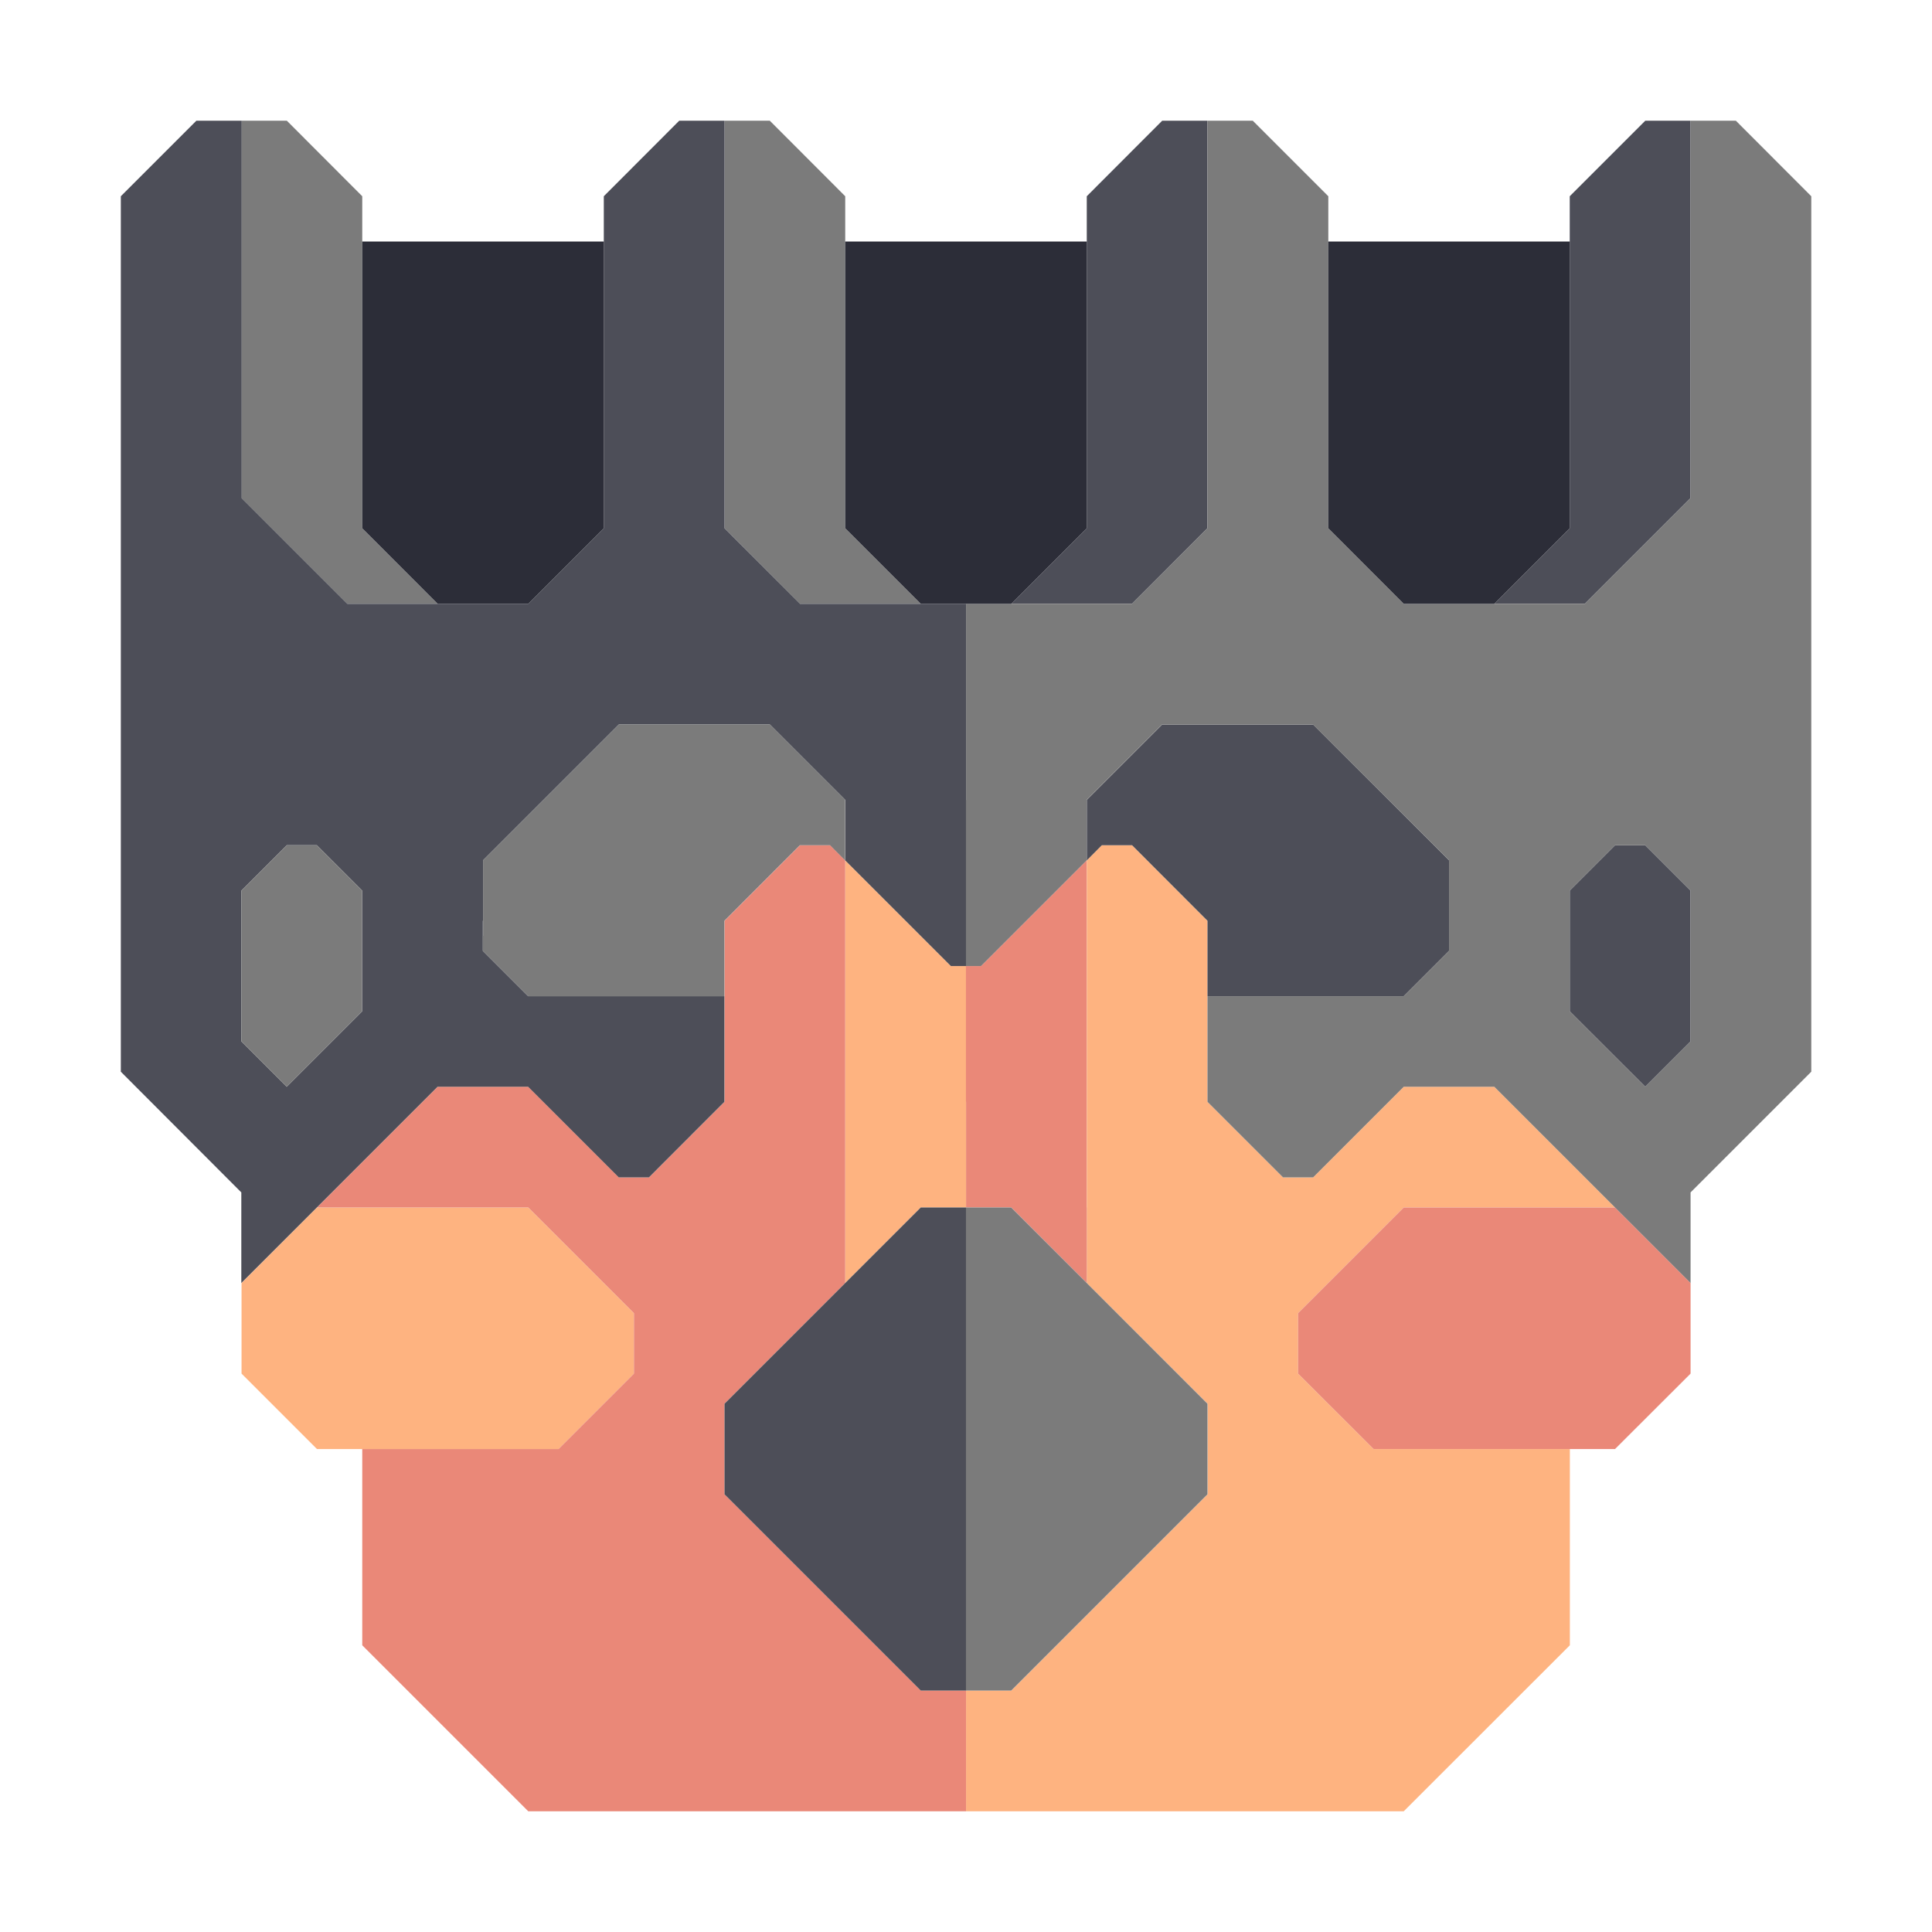
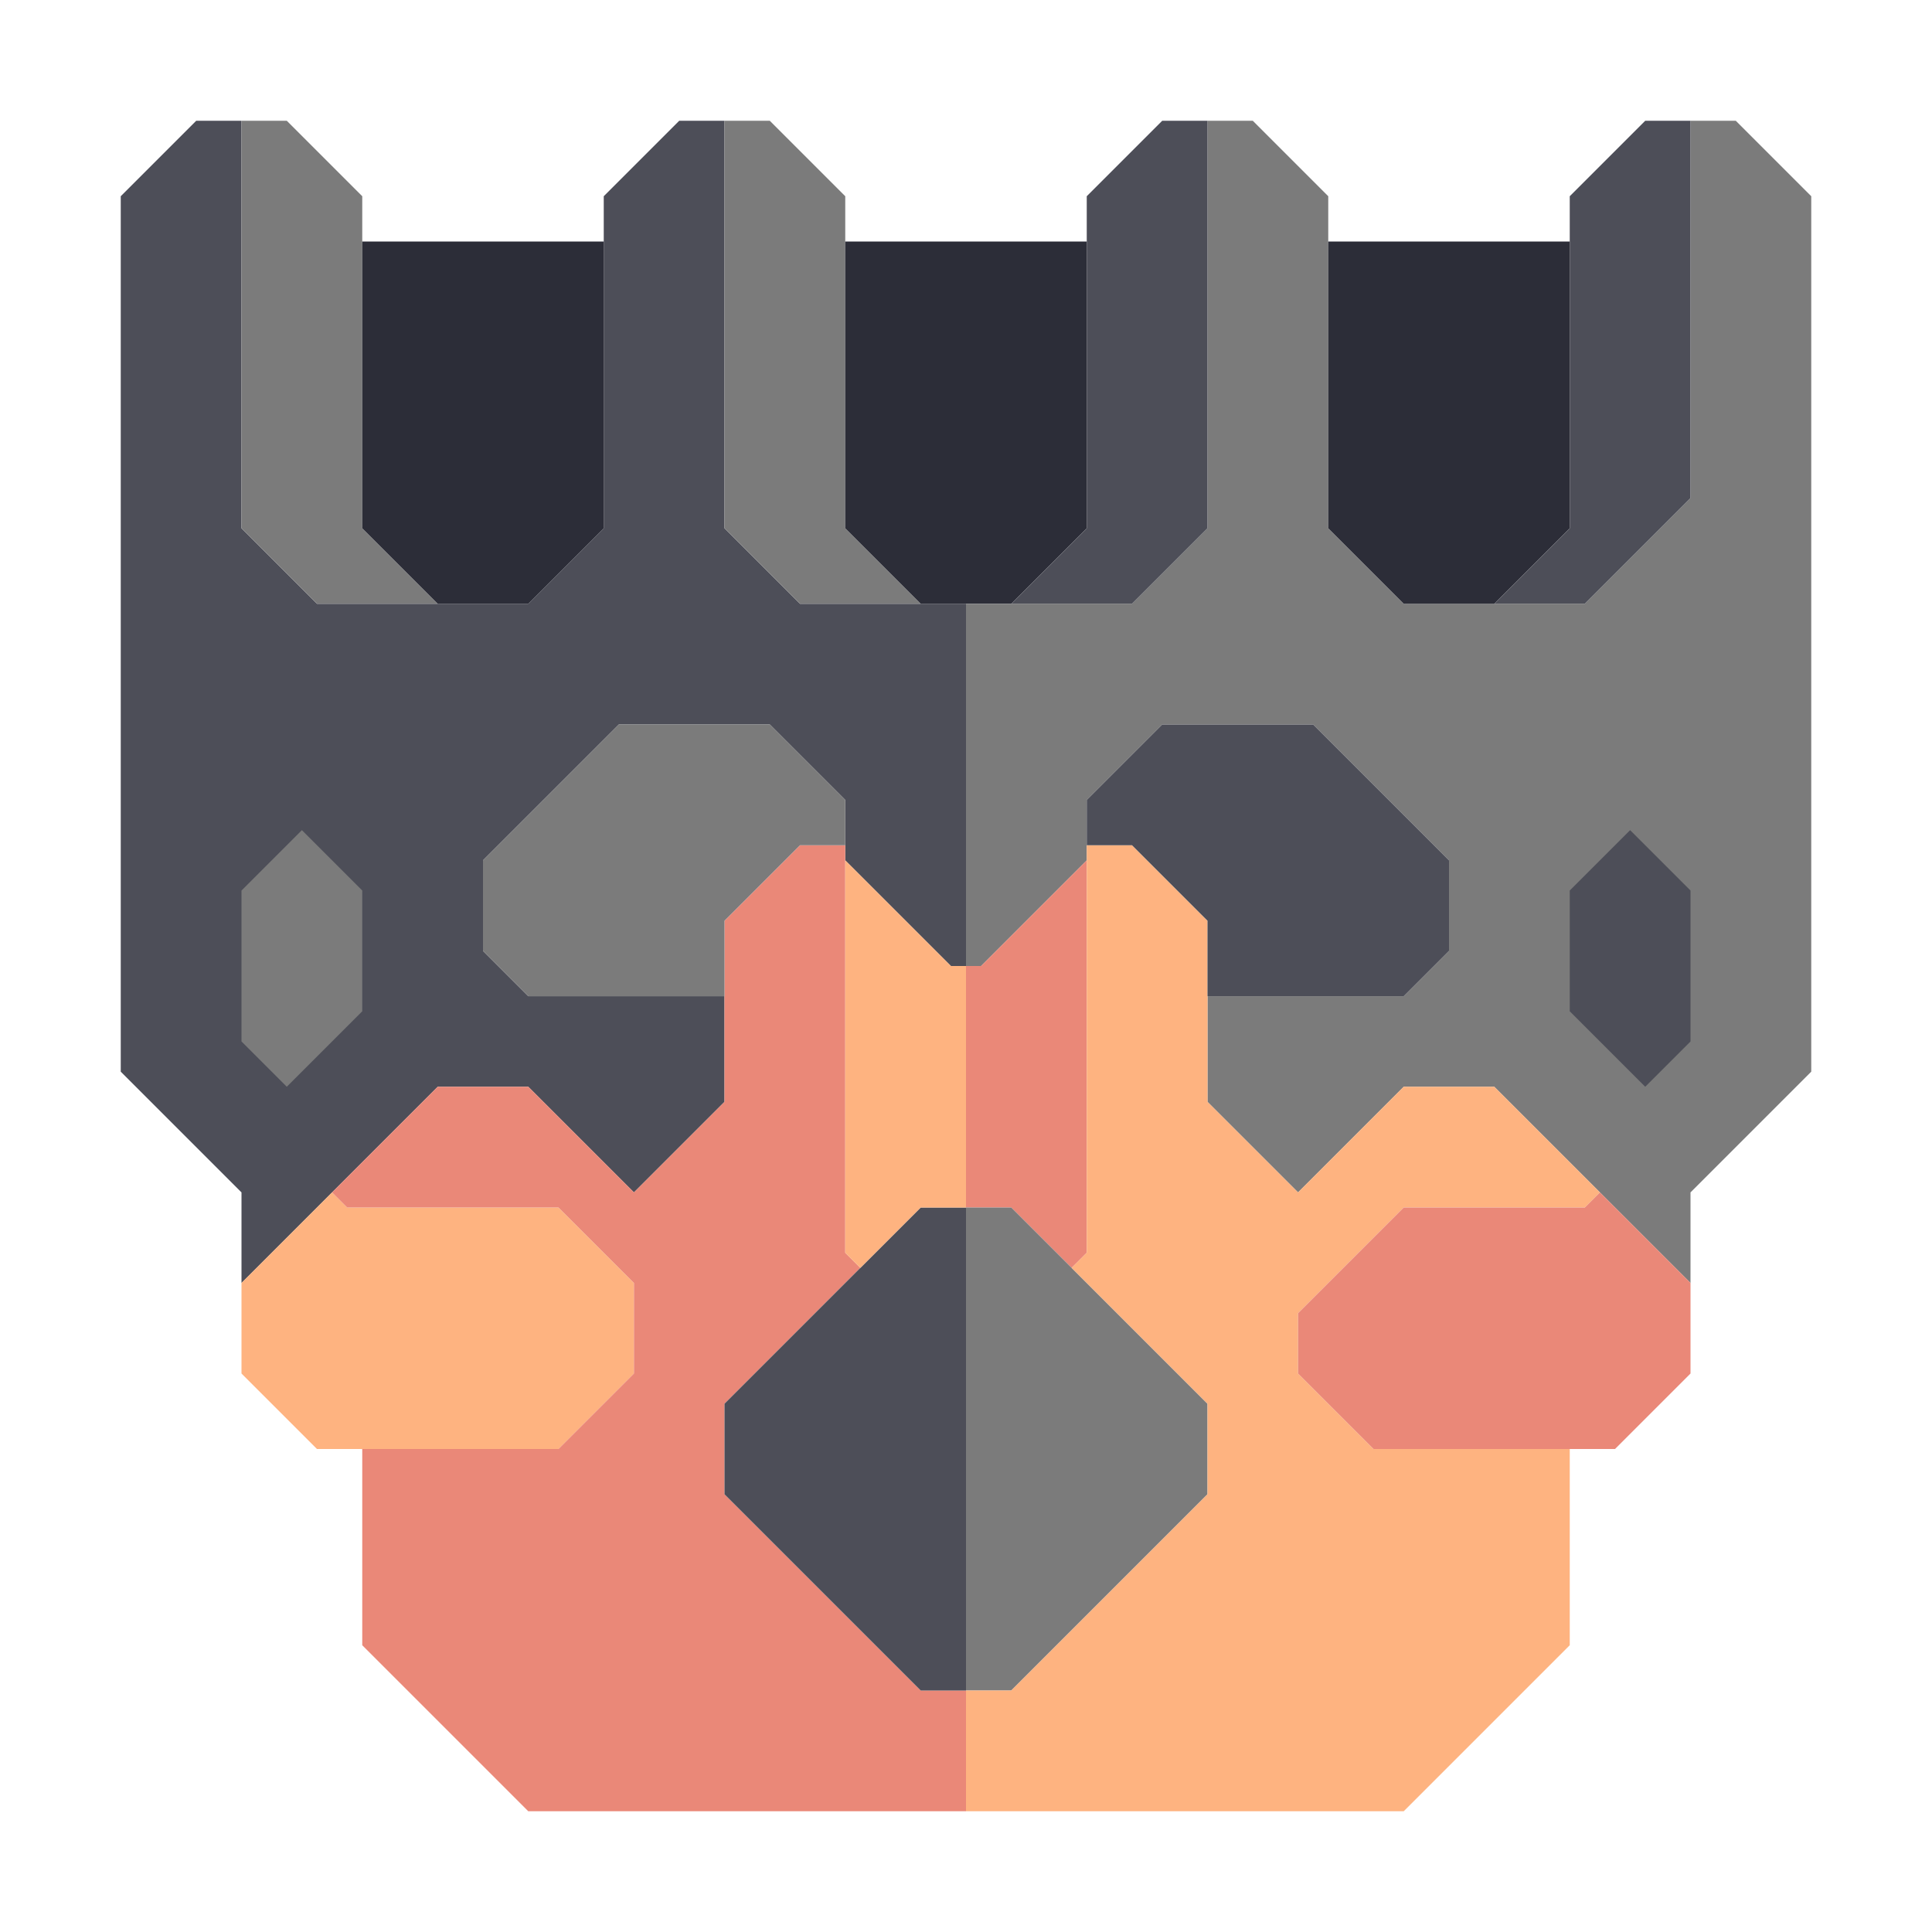
- <svg xmlns="http://www.w3.org/2000/svg" width="64" height="64" viewBox="0 0 16.933 16.933" xml:space="preserve">
-   <g style="display:inline">
-     <path style="display:inline;fill:#4d4e58;fill-opacity:1;stroke-width:.265" d="M14.817 1.058h-.397l-.662.662v2.91l-.661.662h.794l.926-.926zm-4.234 0h-.397l-.661.662v2.91l-.661.662h1.058l.661-.662z" />
-     <path style="display:inline;fill:#7b7b7b;fill-opacity:1;stroke-width:.265" d="M6.35 1.058h.397l.661.662v2.91l.662.662H7.01l-.66-.662z" />
-     <path style="fill:#7b7b7b;fill-opacity:1;stroke-width:.265" d="M2.117 1.058h.397l.661.662v2.91l.661.662h-.793l-.926-.926Z" />
-     <path style="display:inline;fill:#feb380;fill-opacity:1;stroke-width:.265" d="M3.704 10.583h3.704V7.541l.926.926h.133v1.19h1.058V7.541l.132-.133h.265l.661.662v1.587l.662.662h.264l.794-.794h.794l1.058 1.058h-1.852l-.926.926v.53l.662.661h1.72v1.72l-1.456 1.455H8.467v-1.058h.397l1.72-1.72v-.794l-1.059-1.058V9.657H8.467v.926H8.07l-.662.662v-.662H4.63l.926.926v.53l-.661.661H2.778l-.661-.661v-.794l.661-.662z" />
-     <path style="display:inline;fill:#ea8878;fill-opacity:1;stroke-width:.265" d="M13.23 10.583H9.524V7.541l-.926.926h-.132v1.19H7.408V7.541l-.132-.133h-.265l-.661.662v1.587l-.661.662h-.265l-.794-.794h-.794l-1.058 1.058H4.63l.926.926v.53l-.661.661h-1.72v1.72l1.455 1.455h3.837v-1.058H8.07l-1.72-1.72v-.794l1.058-1.058V9.657h1.059v.926h.397l.661.662v-.662h2.778l-.926.926v.53l.662.661h2.116l.662-.661v-.794l-.662-.662z" />
-     <path style="fill:#4d4e58;fill-opacity:1;stroke-width:.265" d="M8.467 6.218v.793h1.058l.661-.661h1.323L12.7 7.54v.662h1.058v-.397l.397-.397h.265l.397.397v1.323l-.397.397-.662-.661v-.662H12.7v.132l-.397.397h-1.72V8.07l-.661-.662h-.265l-.132.133v-.53H8.467v7.806H8.07l-1.72-1.72v-.794l1.72-1.72h.397V8.467h-.133l-.926-.926v-.53l-.661-.661H5.424l-1.19 1.19v.53h-1.06v-.265l-.397-.397h-.264l-.397.397v1.323l.397.397.661-.661V8.07h1.058v.264l.397.397h1.72v.926l-.661.662h-.265l-.794-.794h-.794l-1.72 1.72v-.794L1.059 9.393V1.72l.662-.662h.397v3.308l.926.926H4.63l.662-.662V1.72l.661-.662h.397V4.63l.661.662h1.456z" />
-     <path style="fill:#7b7b7b;fill-opacity:1;stroke-width:.265" d="M8.467 6.218v.793H7.408l-.661-.661H5.424l-1.19 1.19v.662h-1.06v-.397l-.397-.397h-.264l-.397.397v1.323l.397.397.661-.661v-.662h1.058v.132l.397.397h1.72V8.07l.661-.662h.265l.132.133v-.53h1.059v7.806h.397l1.72-1.72v-.794l-1.72-1.72h-.397V8.467h.132l.926-.926v-.53l.661-.661h1.323L12.7 7.54v.53h1.058v-.265l.397-.397h.265l.397.397v1.323l-.397.397-.662-.661V8.07H12.7v.264l-.397.397h-1.72v.926l.662.662h.264l.794-.794h.794l1.72 1.72v-.794l1.058-1.058V1.72l-.661-.662h-.397v3.308l-.926.926h-1.588l-.661-.662V1.72l-.662-.662h-.397V4.63l-.661.662H8.467Z" />
-     <path style="display:inline;fill:#2c2d38;fill-opacity:1;stroke-width:.265" d="M13.758 3.175V2.117H3.175V4.63l.661.662h.794l.662-.662V2.117h2.116V4.63l.662.662h.794l.661-.662V2.117h2.117V4.63l.661.662h.794l.661-.662Z" />
+ <svg xmlns="http://www.w3.org/2000/svg" width="64" height="64" style="fill-opacity:1;color-rendering:auto;color-interpolation:auto;text-rendering:auto;stroke:#000;stroke-linecap:square;stroke-miterlimit:10;shape-rendering:auto;stroke-opacity:1;fill:#000;stroke-dasharray:none;font-weight:400;stroke-width:1;font-family:&quot;Dialog&quot;;font-style:normal;stroke-linejoin:miter;font-size:12px;stroke-dashoffset:0;image-rendering:auto">
+   <g style="stroke-linecap:round;fill:#4d4e58;stroke:#4d4e58">
+     <path stroke="none" d="M4 35.5v-29L6.5 4H8v13.5l2.5 2.5h7l2.5-2.5v-11L22.5 4H24v13.5l2.5 2.5H32v12h-.5L28 28.5v-2L25.5 24h-5L16 28.5v3l1.5 1.5H24v3.5l-3 3-3.5-3.5h-3L8 42.5v-3Z" style="stroke:none" />
+   </g>
+   <g stroke="none" style="stroke-linecap:round;fill:#4d4e58;stroke:#4d4e58">
+     <path d="M8 29.5v5L9.5 36l2.5-2.5v-4l-2-2Z" style="stroke:none" />
+     <path d="M8 17.5V4h1.5L12 6.5v11l2.5 2.5h-4Zm0 17v-5l2-2 2 2v4L9.5 36Z" style="fill:#7b7b7b;stroke:none" />
+     <path d="M8 45.5v-3l3-3 .5.5h7l2.5 2.5v3L18.5 48h-8Z" style="fill:#feb380;stroke:none" />
+     <path d="m11.5 40-.5-.5 3.5-3.5h3l3.5 3.5 3-3v-6l2.5-2.5H28v13.5l.5.5-4.5 4.5v3l6.5 6.5H32v4H17.5L12 54.5V48h6.5l2.5-2.5v-3L18.5 40Z" style="fill:#ea8878;stroke:none" />
+     <path d="M12 17.5V8h8v9.5L17.5 20h-3Z" style="fill:#2c2d38;stroke:none" />
+     <path d="M16 31.5v-3l4.5-4.5h5l2.5 2.5V28h-1.5L24 30.5V33h-6.5Zm8-14V4h1.5L28 6.5v11l2.5 2.5h-4Z" style="fill:#7b7b7b;stroke:none" />
+     <path d="M24 49.5v-3l6.5-6.5H32v16h-1.5Z" style="stroke:none" />
+     <path d="M28 17.5V8h8v9.5L33.5 20h-3Z" style="fill:#2c2d38;stroke:none" />
+     <path d="M31.5 32h.5v8h-1.5l-2 2-.5-.5v-13Z" style="fill:#feb380;stroke:none" />
+     <path d="M32.5 32H32V20h5.5l2.5-2.5V4h1.5L44 6.5v11l2.5 2.5h6l3.5-3.5V4h1.5L60 6.5v29l-4 4v3L49.5 36h-3L43 39.5l-3-3V33h6.5l1.5-1.5v-3L43.5 24h-5L36 26.5v2Z" style="fill:#7b7b7b;stroke:none" />
+     <path d="M32 40v-8h.5l3.5-3.5v13l-.5.5-2-2Z" style="fill:#ea8878;stroke:none" />
+     <path d="M32 56V40h1.5l6.5 6.5v3L33.5 56Z" style="fill:#7b7b7b;stroke:none" />
+     <path d="M32 60v-4h1.5l6.5-6.5v-3L35.5 42l.5-.5V28h1.5l2.5 2.5v6l3 3 3.5-3.5h3l3.5 3.5-.5.5h-6L43 43.5v2l2.5 2.5H52v6.5L46.5 60Z" style="fill:#feb380;stroke:none" />
+     <path d="m33.5 20 2.5-2.5v-11L38.5 4H40v13.5L37.5 20Zm2.5 8v-1.5l2.5-2.5h5l4.5 4.5v3L46.5 33H40v-2.5L37.5 28Z" style="stroke:none" />
+     <path d="M43 45.5v-2l3.5-3.5h6l.5-.5 3 3v3L53.5 48h-8Z" style="fill:#ea8878;stroke:none" />
+     <path d="M44 17.5V8h8v9.5L49.5 20h-3Z" style="fill:#2c2d38;stroke:none" />
+     <path d="m49.5 20 2.5-2.5v-11L54.5 4H56v12.5L52.5 20Z" style="stroke:none" />
+     <path d="M52 29.5v4l2.5 2.5 1.5-1.5v-5l-2-2Z" style="fill:#7b7b7b;stroke:none" />
+     <path d="M52 33.5v-4l2-2 2 2v5L54.5 36Z" style="stroke:none" />
  </g>
</svg>
